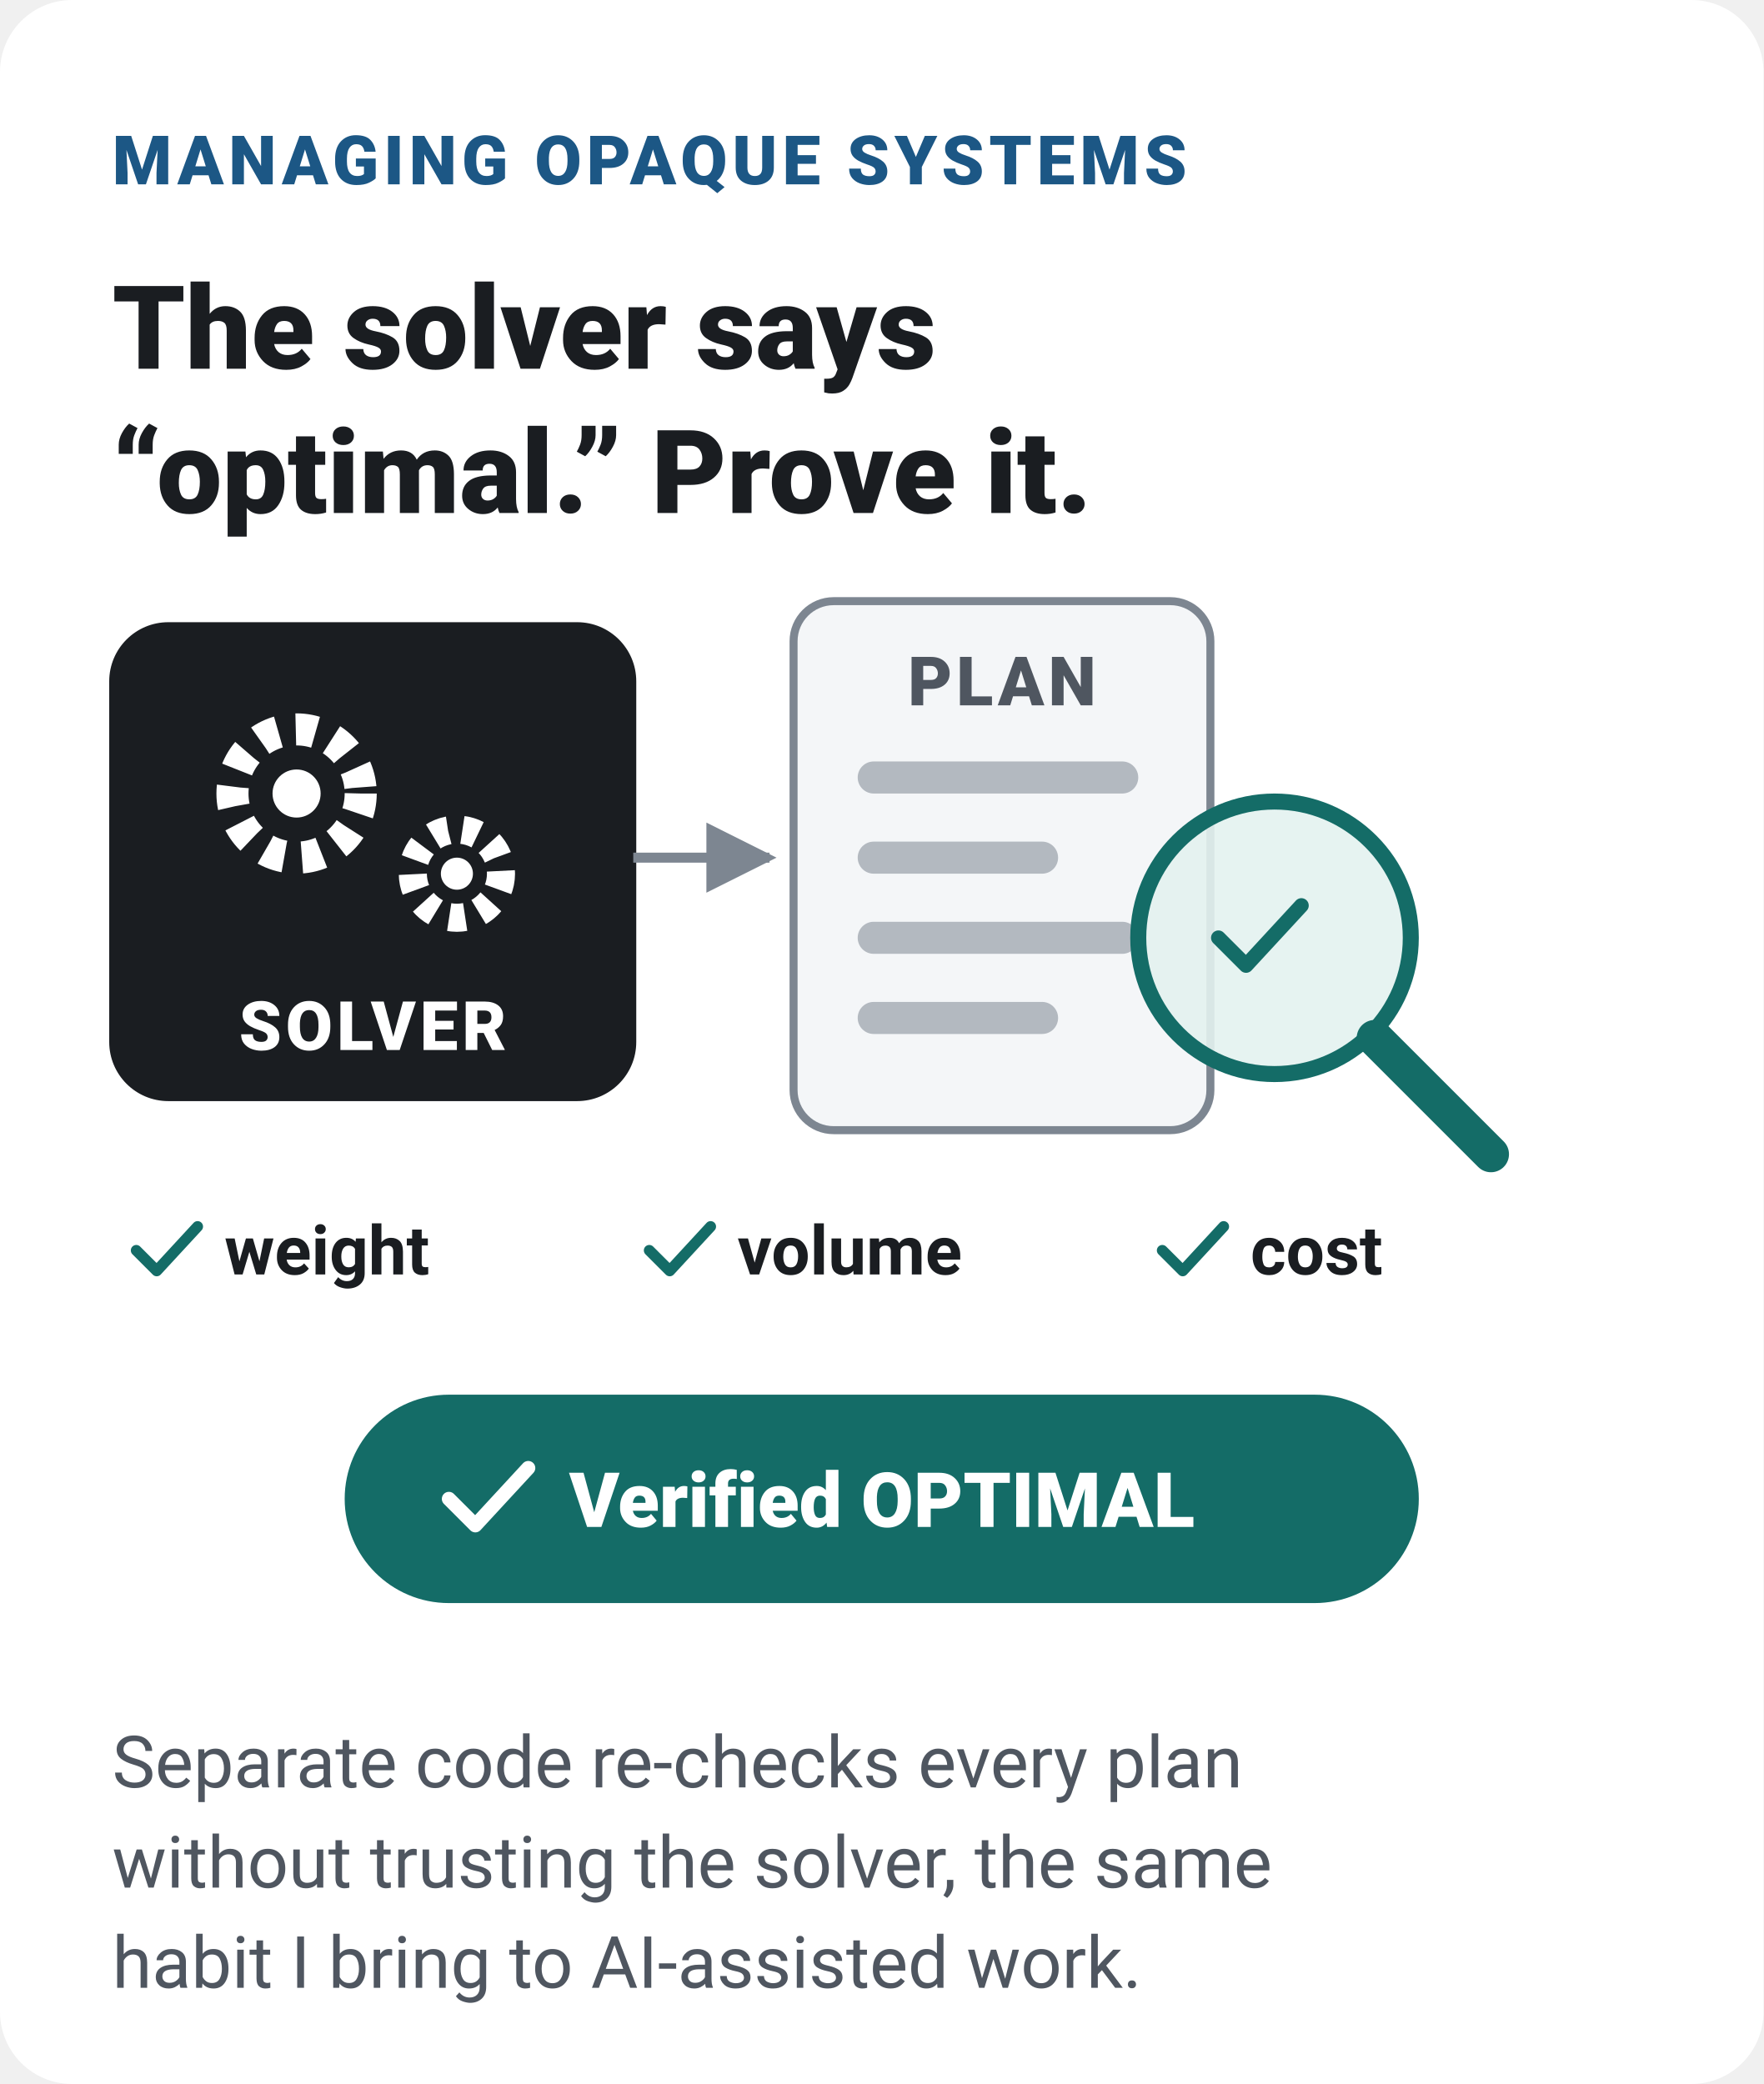
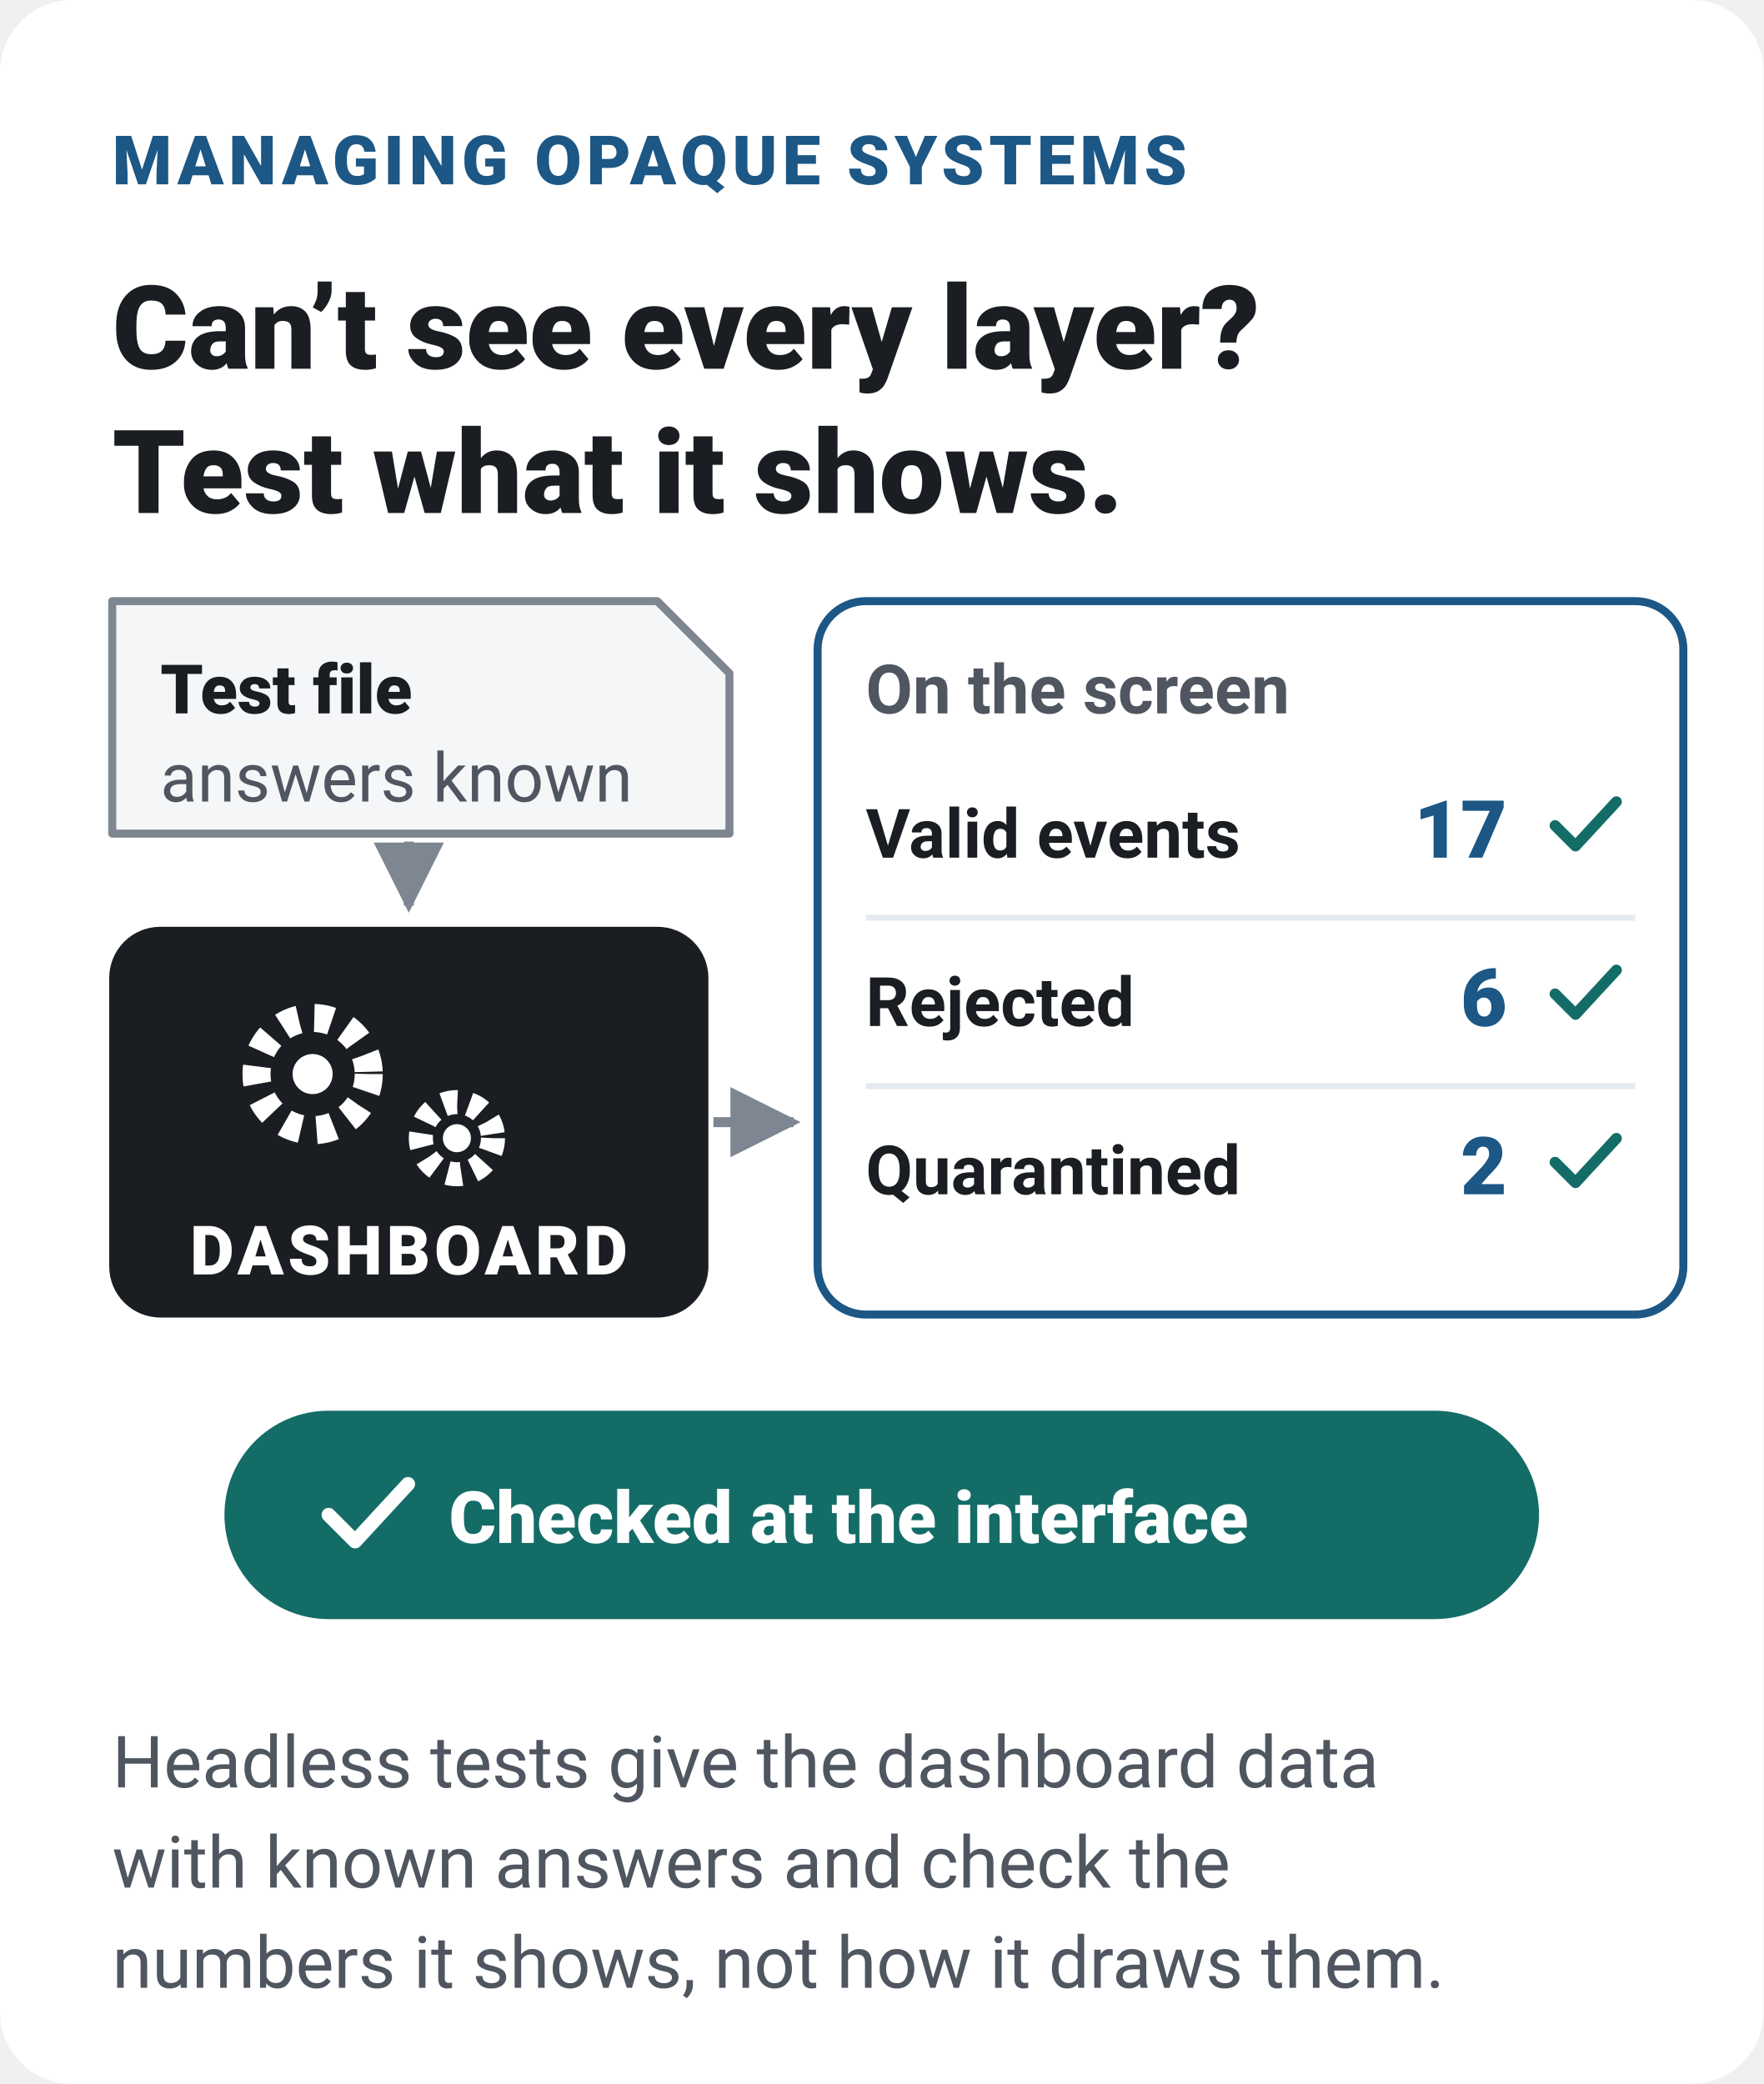
<svg xmlns="http://www.w3.org/2000/svg" viewBox="0 0 440 520" width="440" height="520" role="img" aria-labelledby="t">
  <defs>
    <marker id="ah" viewBox="0 0 10 10" refX="9" refY="5" markerWidth="7" markerHeight="7" orient="auto-start-reverse">
      <path d="M0 0L10 5L0 10z" fill="#7D8691" />
    </marker>
    <marker id="aw" viewBox="0 0 10 10" refX="9" refY="5" markerWidth="7" markerHeight="7" orient="auto-start-reverse">
      <path d="M0 0L10 5L0 10z" fill="#8A5A0C" />
    </marker>
  </defs>
  <rect width="440" height="520" rx="18" fill="#FFFFFF" />
  <g font-family="system-ui,-apple-system,'Segoe UI',Roboto,Helvetica,Arial,sans-serif">
    <text x="28" y="46" font-size="17" fill="#1C5785" font-weight="800" letter-spacing="1.2">MANAGING OPAQUE SYSTEMS</text>
-     <text x="28" y="92" font-size="29" fill="#1A1D21" font-weight="800" data-box="24,60,392,80">The solver says</text>
-     <text x="28" y="128" font-size="29" fill="#1A1D21" font-weight="800" data-box="24,60,392,80">“optimal.” Prove it.</text>
-     <text x="28" y="446" font-size="18" fill="#4F5660" data-box="24,424,392,86">Separate code re-checks every plan</text>
-     <text x="28" y="471" font-size="18" fill="#4F5660" data-box="24,424,392,86">without trusting the solver, the same</text>
-     <text x="28" y="496" font-size="18" fill="#4F5660" data-box="24,424,392,86">habit I bring to AI-assisted work.</text>
-     <rect x="28" y="156" width="130" height="118" rx="14" fill="#1A1D21" stroke="#1A1D21" stroke-width="1.5" />
-     <circle cx="74" cy="198" r="16" fill="none" stroke="#FFFFFF" stroke-width="8" stroke-dasharray="5 4.4" />
-     <circle cx="74" cy="198" r="6" fill="#FFFFFF" />
-     <circle cx="114" cy="218" r="11" fill="none" stroke="#FFFFFF" stroke-width="7" stroke-dasharray="4 3.6" />
-     <circle cx="114" cy="218" r="4" fill="#FFFFFF" />
-     <text x="93" y="262" font-size="17" fill="#FFFFFF" font-weight="800" text-anchor="middle" letter-spacing="1" data-box="28,156,130,118">SOLVER</text>
-     <path d="M158 214 L192 214" stroke="#7D8691" stroke-width="2.5" marker-end="url(#ah)" />
-     <rect x="198" y="150" width="104" height="132" rx="10" fill="#F4F6F8" stroke="#7D8691" stroke-width="2" />
-     <text x="250" y="176" font-size="17" fill="#4F5660" font-weight="800" text-anchor="middle" letter-spacing="1">PLAN</text>
-     <rect x="214" y="190" width="70" height="8" rx="4" fill="#7D8691" opacity="0.55" />
-     <rect x="214" y="210" width="50" height="8" rx="4" fill="#7D8691" opacity="0.55" />
-     <rect x="214" y="230" width="70" height="8" rx="4" fill="#7D8691" opacity="0.55" />
-     <rect x="214" y="250" width="50" height="8" rx="4" fill="#7D8691" opacity="0.55" />
-     <circle cx="318" cy="234" r="34" fill="#E3F2F0" fill-opacity="0.9" stroke="#146C67" stroke-width="4" />
-     <path d="M343 259 L372 288" stroke="#146C67" stroke-width="9" stroke-linecap="round" />
-     <path d="M304 234 l6.9 6.9 l13.8 -14.95" fill="none" stroke="#146C67" stroke-width="3.68" stroke-linecap="round" stroke-linejoin="round" />
-     <path d="M34 312 l5.1 5.1 l10.2 -11.05" fill="none" stroke="#146C67" stroke-width="2.72" stroke-linecap="round" stroke-linejoin="round" />
-     <text x="56" y="318" font-size="17" fill="#1A1D21" font-weight="700">weight</text>
-     <path d="M162 312 l5.1 5.1 l10.2 -11.05" fill="none" stroke="#146C67" stroke-width="2.72" stroke-linecap="round" stroke-linejoin="round" />
-     <text x="184" y="318" font-size="17" fill="#1A1D21" font-weight="700">volume</text>
-     <path d="M290 312 l5.1 5.1 l10.2 -11.05" fill="none" stroke="#146C67" stroke-width="2.72" stroke-linecap="round" stroke-linejoin="round" />
-     <text x="312" y="318" font-size="17" fill="#1A1D21" font-weight="700">cost</text>
-     <rect x="86" y="348" width="268" height="52" rx="26" fill="#146C67" />
-     <path d="M112 374 l6.6 6.6 l13.2 -14.3" fill="none" stroke="#FFFFFF" stroke-width="3.52" stroke-linecap="round" stroke-linejoin="round" />
-     <text x="142" y="381" font-size="19" fill="#FFFFFF" font-weight="800" data-box="86,348,268,52">Verified OPTIMAL</text>
+     <text x="28" y="92" font-size="29" fill="#1A1D21" font-weight="800" data-box="24,60,392,80">Can’t see every layer?</text>
+     <text x="28" y="128" font-size="29" fill="#1A1D21" font-weight="800" data-box="24,60,392,80">Test what it shows.</text>
+     <text x="28" y="446" font-size="18" fill="#4F5660" data-box="24,424,392,86">Headless tests give the dashboard data</text>
+     <text x="28" y="471" font-size="18" fill="#4F5660" data-box="24,424,392,86">with known answers and check the</text>
+     <text x="28" y="496" font-size="18" fill="#4F5660" data-box="24,424,392,86">numbers it shows, not how it draws them.</text>
+     <path d="M28 150 h136 l18 18 v40 h-154 z" fill="#F4F6F8" stroke="#7D8691" stroke-width="2" stroke-linejoin="round" />
+     <text x="40" y="178" font-size="17" fill="#1A1D21" font-weight="800" data-box="28,150,154,58">Test file</text>
+     <text x="40" y="200" font-size="17" fill="#4F5660" data-box="28,150,154,58">answers known</text>
+     <path d="M102 210 L102 226" stroke="#7D8691" stroke-width="2.5" marker-end="url(#ah)" />
+     <rect x="28" y="232" width="148" height="96" rx="12" fill="#1A1D21" stroke="#1A1D21" stroke-width="1.5" />
+     <circle cx="78" cy="268" r="14" fill="none" stroke="#FFFFFF" stroke-width="7" stroke-dasharray="4.4 3.9" />
+     <circle cx="78" cy="268" r="5" fill="#FFFFFF" />
+     <circle cx="114" cy="284" r="9" fill="none" stroke="#FFFFFF" stroke-width="6" stroke-dasharray="3.5 3" />
+     <circle cx="114" cy="284" r="3.5" fill="#FFFFFF" />
+     <text x="102" y="318" font-size="17" fill="#FFFFFF" font-weight="800" text-anchor="middle" letter-spacing="1" data-box="28,232,148,96">DASHBOARD</text>
+     <path d="M178 280 L198 280" stroke="#7D8691" stroke-width="2.5" marker-end="url(#ah)" />
+     <rect x="204" y="150" width="216" height="178" rx="12" fill="#FFFFFF" stroke="#1C5785" stroke-width="2" />
+     <text x="216" y="178" font-size="17" fill="#4F5660" font-weight="700" data-box="204,150,216,178">On the screen</text>
+     <text x="216" y="214" font-size="17" fill="#1A1D21" font-weight="700" data-box="204,150,216,178">Valid events</text>
+     <text x="376" y="214" font-size="20" fill="#1C5785" font-weight="800" text-anchor="end" data-box="204,150,216,178">17</text>
+     <path d="M388 206 l5.1 5.1 l10.2 -11.05" fill="none" stroke="#146C67" stroke-width="2.72" stroke-linecap="round" stroke-linejoin="round" />
+     <path d="M216 229 H408" stroke="#E5EAEF" stroke-width="1.5" />
+     <text x="216" y="256" font-size="17" fill="#1A1D21" font-weight="700" data-box="204,150,216,178">Rejected</text>
+     <text x="376" y="256" font-size="20" fill="#1C5785" font-weight="800" text-anchor="end" data-box="204,150,216,178">6</text>
+     <path d="M388 248 l5.1 5.1 l10.2 -11.05" fill="none" stroke="#146C67" stroke-width="2.72" stroke-linecap="round" stroke-linejoin="round" />
+     <path d="M216 271 H408" stroke="#E5EAEF" stroke-width="1.5" />
+     <text x="216" y="298" font-size="17" fill="#1A1D21" font-weight="700" data-box="204,150,216,178">Quarantined</text>
+     <text x="376" y="298" font-size="20" fill="#1C5785" font-weight="800" text-anchor="end" data-box="204,150,216,178">2</text>
+     <path d="M388 290 l5.1 5.1 l10.2 -11.05" fill="none" stroke="#146C67" stroke-width="2.72" stroke-linecap="round" stroke-linejoin="round" />
+     <rect x="56" y="352" width="328" height="52" rx="26" fill="#146C67" />
+     <path d="M82 378 l6.6 6.6 l13.2 -14.3" fill="none" stroke="#FFFFFF" stroke-width="3.52" stroke-linecap="round" stroke-linejoin="round" />
+     <text x="112" y="385" font-size="18" fill="#FFFFFF" font-weight="800" data-box="56,352,328,52">Checked at the interface</text>
  </g>
</svg>
